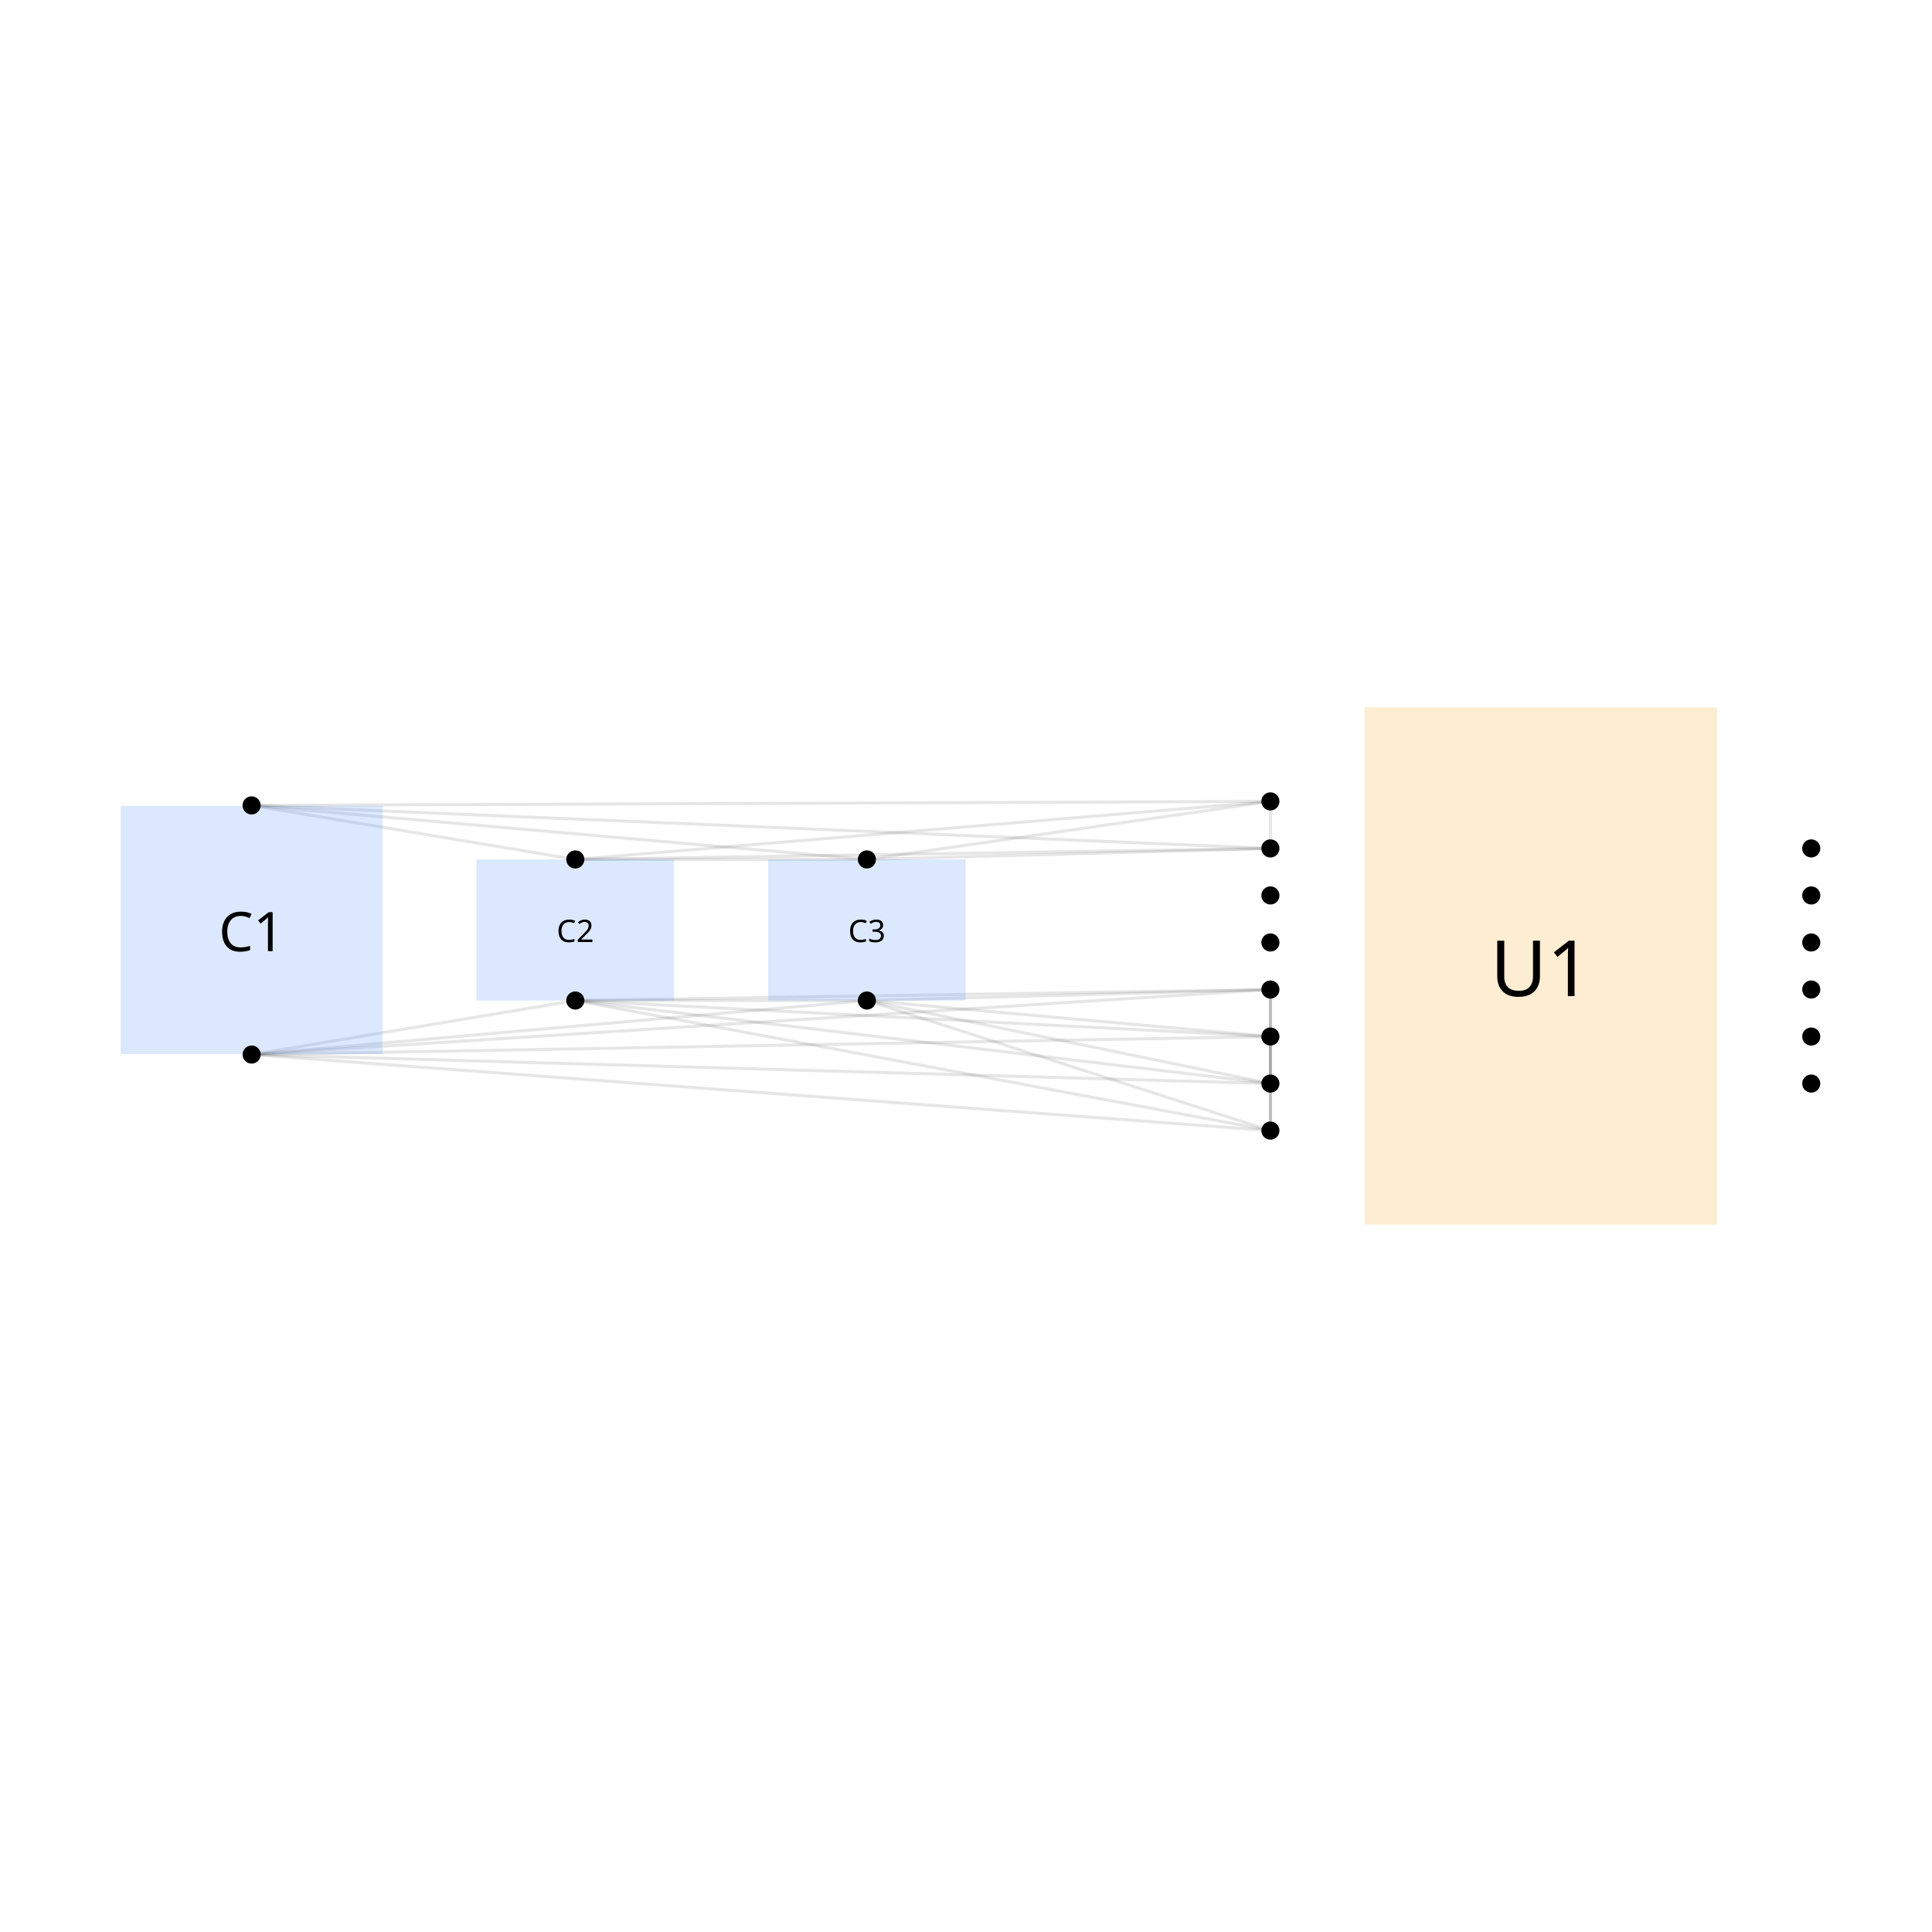
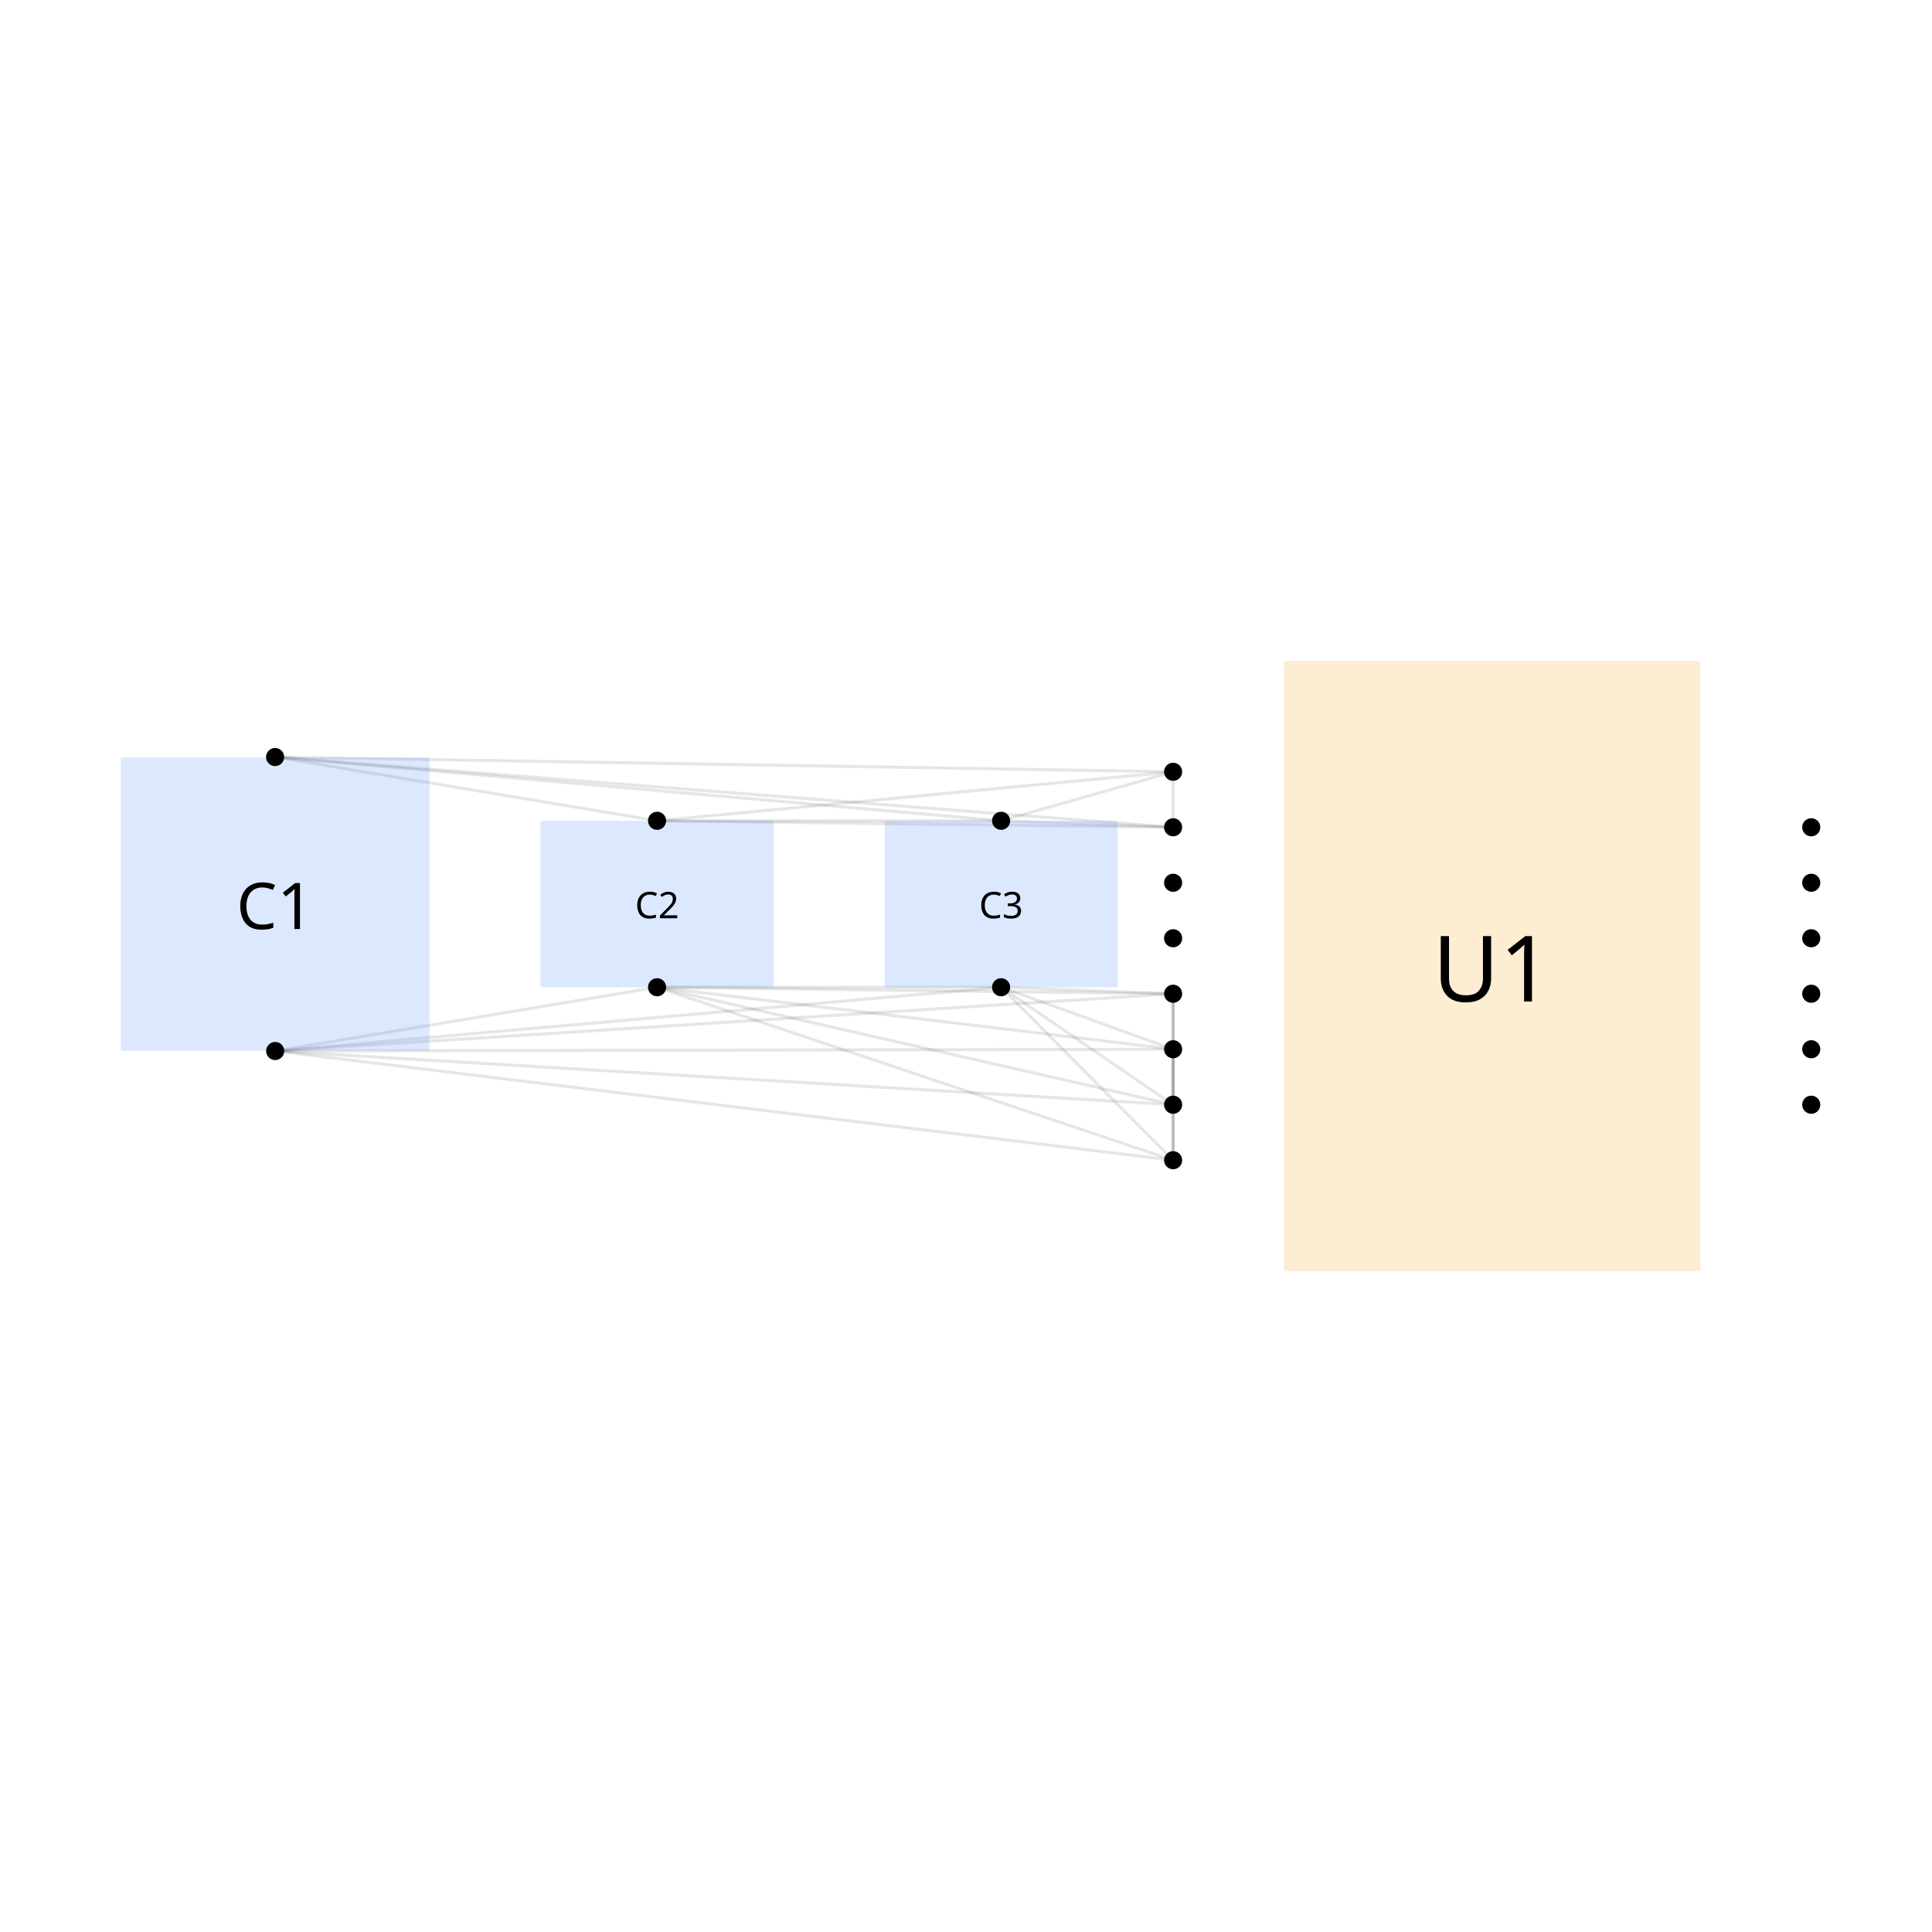
<svg xmlns="http://www.w3.org/2000/svg" width="640" height="640" viewBox="0 0 640 640">
  <rect width="100%" height="100%" fill="white" />
  <g>
-     <polyline data-points="-1.15,0.7 -1.15,0.49999999999999994" data-type="line" data-label="" points="420.839,265.473 420.839,281.052" fill="none" stroke="rgba(0,0,0,0.1)" stroke-width="1px" />
+     <polyline data-points="-1.15,0.7 -1.15,0.49999999999999994" data-type="line" data-label="" points="388.611,255.664 388.611,274.046" fill="none" stroke="rgba(0,0,0,0.1)" stroke-width="1px" />
  </g>
  <g>
-     <polyline data-points="-1.15,0.7 -5.482681999999997,0.6829722500000017" data-type="line" data-label="" points="420.839,265.473 83.339,266.799" fill="none" stroke="rgba(0,0,0,0.1)" stroke-width="1px" />
+     <polyline data-points="-1.15,0.7 -4.3866685999999975,0.7531889000000002" data-type="line" data-label="" points="388.611,255.664 91.135,250.776" fill="none" stroke="rgba(0,0,0,0.1)" stroke-width="1px" />
  </g>
  <g>
-     <polyline data-points="-1.15,0.7 -4.1060134,0.45318890000000145" data-type="line" data-label="" points="420.839,265.473 190.576,284.698" fill="none" stroke="rgba(0,0,0,0.1)" stroke-width="1px" />
+     <polyline data-points="-1.15,0.7 -3.0100000000000002,0.5234055499999999" data-type="line" data-label="" points="388.611,255.664 217.662,271.895" fill="none" stroke="rgba(0,0,0,0.1)" stroke-width="1px" />
  </g>
  <g>
-     <polyline data-points="-1.15,0.7 -2.8660134,0.45318890000000145" data-type="line" data-label="" points="420.839,265.473 287.168,284.698" fill="none" stroke="rgba(0,0,0,0.1)" stroke-width="1px" />
+     <polyline data-points="-1.15,0.7 -1.77,0.5234055499999999" data-type="line" data-label="" points="388.611,255.664 331.628,271.895" fill="none" stroke="rgba(0,0,0,0.1)" stroke-width="1px" />
  </g>
  <g>
-     <polyline data-points="-1.15,0.49999999999999994 -5.482681999999997,0.6829722500000017" data-type="line" data-label="" points="420.839,281.052 83.339,266.799" fill="none" stroke="rgba(0,0,0,0.1)" stroke-width="1px" />
+     <polyline data-points="-1.15,0.49999999999999994 -4.3866685999999975,0.7531889000000002" data-type="line" data-label="" points="388.611,274.046 91.135,250.776" fill="none" stroke="rgba(0,0,0,0.1)" stroke-width="1px" />
  </g>
  <g>
-     <polyline data-points="-1.15,0.49999999999999994 -4.1060134,0.45318890000000145" data-type="line" data-label="" points="420.839,281.052 190.576,284.698" fill="none" stroke="rgba(0,0,0,0.1)" stroke-width="1px" />
+     <polyline data-points="-1.15,0.49999999999999994 -3.0100000000000002,0.5234055499999999" data-type="line" data-label="" points="388.611,274.046 217.662,271.895" fill="none" stroke="rgba(0,0,0,0.1)" stroke-width="1px" />
  </g>
  <g>
-     <polyline data-points="-1.15,0.49999999999999994 -2.8660134,0.45318890000000145" data-type="line" data-label="" points="420.839,281.052 287.168,284.698" fill="none" stroke="rgba(0,0,0,0.1)" stroke-width="1px" />
+     <polyline data-points="-1.15,0.49999999999999994 -1.77,0.5234055499999999" data-type="line" data-label="" points="388.611,274.046 331.628,271.895" fill="none" stroke="rgba(0,0,0,0.1)" stroke-width="1px" />
  </g>
  <g>
-     <polyline data-points="-5.482681999999997,0.6829722500000017 -4.1060134,0.45318890000000145" data-type="line" data-label="" points="83.339,266.799 190.576,284.698" fill="none" stroke="rgba(0,0,0,0.1)" stroke-width="1px" />
+     <polyline data-points="-4.3866685999999975,0.7531889000000002 -3.0100000000000002,0.5234055499999999" data-type="line" data-label="" points="91.135,250.776 217.662,271.895" fill="none" stroke="rgba(0,0,0,0.1)" stroke-width="1px" />
  </g>
  <g>
-     <polyline data-points="-5.482681999999997,0.6829722500000017 -2.8660134,0.45318890000000145" data-type="line" data-label="" points="83.339,266.799 287.168,284.698" fill="none" stroke="rgba(0,0,0,0.1)" stroke-width="1px" />
+     <polyline data-points="-4.3866685999999975,0.7531889000000002 -1.77,0.5234055499999999" data-type="line" data-label="" points="91.135,250.776 331.628,271.895" fill="none" stroke="rgba(0,0,0,0.1)" stroke-width="1px" />
  </g>
  <g>
-     <polyline data-points="-4.1060134,0.45318890000000145 -2.8660134,0.45318890000000145" data-type="line" data-label="" points="190.576,284.698 287.168,284.698" fill="none" stroke="rgba(0,0,0,0.1)" stroke-width="1px" />
+     <polyline data-points="-3.0100000000000002,0.5234055499999999 -1.77,0.5234055499999999" data-type="line" data-label="" points="217.662,271.895 331.628,271.895" fill="none" stroke="rgba(0,0,0,0.1)" stroke-width="1px" />
  </g>
  <g>
-     <polyline data-points="-1.15,-0.7 -1.15,-0.30000000000000004" data-type="line" data-label="" points="420.839,374.527 420.839,343.369" fill="none" stroke="rgba(0,0,0,0.1)" stroke-width="1px" />
+     <polyline data-points="-1.15,-0.7 -1.15,-0.30000000000000004" data-type="line" data-label="" points="388.611,384.336 388.611,347.572" fill="none" stroke="rgba(0,0,0,0.1)" stroke-width="1px" />
  </g>
  <g>
-     <polyline data-points="-1.15,-0.7 -1.15,-0.5" data-type="line" data-label="" points="420.839,374.527 420.839,358.948" fill="none" stroke="rgba(0,0,0,0.1)" stroke-width="1px" />
+     <polyline data-points="-1.15,-0.7 -1.15,-0.5" data-type="line" data-label="" points="388.611,384.336 388.611,365.954" fill="none" stroke="rgba(0,0,0,0.1)" stroke-width="1px" />
  </g>
  <g>
-     <polyline data-points="-1.15,-0.7 -1.15,-0.10000000000000009" data-type="line" data-label="" points="420.839,374.527 420.839,327.79" fill="none" stroke="rgba(0,0,0,0.1)" stroke-width="1px" />
+     <polyline data-points="-1.15,-0.7 -1.15,-0.10000000000000009" data-type="line" data-label="" points="388.611,384.336 388.611,329.191" fill="none" stroke="rgba(0,0,0,0.1)" stroke-width="1px" />
  </g>
  <g>
-     <polyline data-points="-1.15,-0.7 -5.482384999999999,-0.3765944499999987" data-type="line" data-label="" points="420.839,374.527 83.362,349.335" fill="none" stroke="rgba(0,0,0,0.1)" stroke-width="1px" />
+     <polyline data-points="-1.15,-0.7 -4.3863715999999995,-0.30637780000000026" data-type="line" data-label="" points="388.611,384.336 91.162,348.159" fill="none" stroke="rgba(0,0,0,0.1)" stroke-width="1px" />
  </g>
  <g>
-     <polyline data-points="-1.15,-0.7 -4.1060134,-0.1468110999999985" data-type="line" data-label="" points="420.839,374.527 190.576,331.436" fill="none" stroke="rgba(0,0,0,0.1)" stroke-width="1px" />
+     <polyline data-points="-1.15,-0.7 -3.0100000000000002,-0.07659445000000006" data-type="line" data-label="" points="388.611,384.336 217.662,327.04" fill="none" stroke="rgba(0,0,0,0.1)" stroke-width="1px" />
  </g>
  <g>
-     <polyline data-points="-1.15,-0.7 -2.8660134,-0.1468110999999985" data-type="line" data-label="" points="420.839,374.527 287.168,331.436" fill="none" stroke="rgba(0,0,0,0.1)" stroke-width="1px" />
+     <polyline data-points="-1.15,-0.7 -1.77,-0.07659445000000006" data-type="line" data-label="" points="388.611,384.336 331.628,327.04" fill="none" stroke="rgba(0,0,0,0.1)" stroke-width="1px" />
  </g>
  <g>
-     <polyline data-points="-1.15,-0.30000000000000004 -1.15,-0.5" data-type="line" data-label="" points="420.839,343.369 420.839,358.948" fill="none" stroke="rgba(0,0,0,0.1)" stroke-width="1px" />
+     <polyline data-points="-1.15,-0.30000000000000004 -1.15,-0.5" data-type="line" data-label="" points="388.611,347.572 388.611,365.954" fill="none" stroke="rgba(0,0,0,0.1)" stroke-width="1px" />
  </g>
  <g>
-     <polyline data-points="-1.15,-0.30000000000000004 -1.15,-0.10000000000000009" data-type="line" data-label="" points="420.839,343.369 420.839,327.79" fill="none" stroke="rgba(0,0,0,0.1)" stroke-width="1px" />
+     <polyline data-points="-1.15,-0.30000000000000004 -1.15,-0.10000000000000009" data-type="line" data-label="" points="388.611,347.572 388.611,329.191" fill="none" stroke="rgba(0,0,0,0.1)" stroke-width="1px" />
  </g>
  <g>
-     <polyline data-points="-1.15,-0.30000000000000004 -5.482384999999999,-0.3765944499999987" data-type="line" data-label="" points="420.839,343.369 83.362,349.335" fill="none" stroke="rgba(0,0,0,0.1)" stroke-width="1px" />
+     <polyline data-points="-1.15,-0.30000000000000004 -4.3863715999999995,-0.30637780000000026" data-type="line" data-label="" points="388.611,347.572 91.162,348.159" fill="none" stroke="rgba(0,0,0,0.1)" stroke-width="1px" />
  </g>
  <g>
-     <polyline data-points="-1.15,-0.30000000000000004 -4.1060134,-0.1468110999999985" data-type="line" data-label="" points="420.839,343.369 190.576,331.436" fill="none" stroke="rgba(0,0,0,0.1)" stroke-width="1px" />
+     <polyline data-points="-1.15,-0.30000000000000004 -3.0100000000000002,-0.07659445000000006" data-type="line" data-label="" points="388.611,347.572 217.662,327.04" fill="none" stroke="rgba(0,0,0,0.1)" stroke-width="1px" />
  </g>
  <g>
-     <polyline data-points="-1.15,-0.30000000000000004 -2.8660134,-0.1468110999999985" data-type="line" data-label="" points="420.839,343.369 287.168,331.436" fill="none" stroke="rgba(0,0,0,0.1)" stroke-width="1px" />
+     <polyline data-points="-1.15,-0.30000000000000004 -1.77,-0.07659445000000006" data-type="line" data-label="" points="388.611,347.572 331.628,327.04" fill="none" stroke="rgba(0,0,0,0.1)" stroke-width="1px" />
  </g>
  <g>
-     <polyline data-points="-1.15,-0.5 -1.15,-0.10000000000000009" data-type="line" data-label="" points="420.839,358.948 420.839,327.79" fill="none" stroke="rgba(0,0,0,0.1)" stroke-width="1px" />
+     <polyline data-points="-1.15,-0.5 -1.15,-0.10000000000000009" data-type="line" data-label="" points="388.611,365.954 388.611,329.191" fill="none" stroke="rgba(0,0,0,0.1)" stroke-width="1px" />
  </g>
  <g>
-     <polyline data-points="-1.15,-0.5 -5.482384999999999,-0.3765944499999987" data-type="line" data-label="" points="420.839,358.948 83.362,349.335" fill="none" stroke="rgba(0,0,0,0.1)" stroke-width="1px" />
+     <polyline data-points="-1.15,-0.5 -4.3863715999999995,-0.30637780000000026" data-type="line" data-label="" points="388.611,365.954 91.162,348.159" fill="none" stroke="rgba(0,0,0,0.1)" stroke-width="1px" />
  </g>
  <g>
-     <polyline data-points="-1.15,-0.5 -4.1060134,-0.1468110999999985" data-type="line" data-label="" points="420.839,358.948 190.576,331.436" fill="none" stroke="rgba(0,0,0,0.1)" stroke-width="1px" />
+     <polyline data-points="-1.15,-0.5 -3.0100000000000002,-0.07659445000000006" data-type="line" data-label="" points="388.611,365.954 217.662,327.04" fill="none" stroke="rgba(0,0,0,0.1)" stroke-width="1px" />
  </g>
  <g>
-     <polyline data-points="-1.15,-0.5 -2.8660134,-0.1468110999999985" data-type="line" data-label="" points="420.839,358.948 287.168,331.436" fill="none" stroke="rgba(0,0,0,0.1)" stroke-width="1px" />
+     <polyline data-points="-1.15,-0.5 -1.77,-0.07659445000000006" data-type="line" data-label="" points="388.611,365.954 331.628,327.04" fill="none" stroke="rgba(0,0,0,0.1)" stroke-width="1px" />
  </g>
  <g>
-     <polyline data-points="-1.15,-0.10000000000000009 -5.482384999999999,-0.3765944499999987" data-type="line" data-label="" points="420.839,327.79 83.362,349.335" fill="none" stroke="rgba(0,0,0,0.1)" stroke-width="1px" />
+     <polyline data-points="-1.15,-0.10000000000000009 -4.3863715999999995,-0.30637780000000026" data-type="line" data-label="" points="388.611,329.191 91.162,348.159" fill="none" stroke="rgba(0,0,0,0.1)" stroke-width="1px" />
  </g>
  <g>
-     <polyline data-points="-1.15,-0.10000000000000009 -4.1060134,-0.1468110999999985" data-type="line" data-label="" points="420.839,327.79 190.576,331.436" fill="none" stroke="rgba(0,0,0,0.1)" stroke-width="1px" />
+     <polyline data-points="-1.15,-0.10000000000000009 -3.0100000000000002,-0.07659445000000006" data-type="line" data-label="" points="388.611,329.191 217.662,327.04" fill="none" stroke="rgba(0,0,0,0.1)" stroke-width="1px" />
  </g>
  <g>
-     <polyline data-points="-1.15,-0.10000000000000009 -2.8660134,-0.1468110999999985" data-type="line" data-label="" points="420.839,327.79 287.168,331.436" fill="none" stroke="rgba(0,0,0,0.1)" stroke-width="1px" />
+     <polyline data-points="-1.15,-0.10000000000000009 -1.77,-0.07659445000000006" data-type="line" data-label="" points="388.611,329.191 331.628,327.04" fill="none" stroke="rgba(0,0,0,0.1)" stroke-width="1px" />
  </g>
  <g>
-     <polyline data-points="-5.482384999999999,-0.3765944499999987 -4.1060134,-0.1468110999999985" data-type="line" data-label="" points="83.362,349.335 190.576,331.436" fill="none" stroke="rgba(0,0,0,0.1)" stroke-width="1px" />
+     <polyline data-points="-4.3863715999999995,-0.30637780000000026 -3.0100000000000002,-0.07659445000000006" data-type="line" data-label="" points="91.162,348.159 217.662,327.04" fill="none" stroke="rgba(0,0,0,0.1)" stroke-width="1px" />
  </g>
  <g>
-     <polyline data-points="-5.482384999999999,-0.3765944499999987 -2.8660134,-0.1468110999999985" data-type="line" data-label="" points="83.362,349.335 287.168,331.436" fill="none" stroke="rgba(0,0,0,0.1)" stroke-width="1px" />
+     <polyline data-points="-4.3863715999999995,-0.30637780000000026 -1.77,-0.07659445000000006" data-type="line" data-label="" points="91.162,348.159 331.628,327.04" fill="none" stroke="rgba(0,0,0,0.1)" stroke-width="1px" />
  </g>
  <g>
-     <polyline data-points="-4.1060134,-0.1468110999999985 -2.8660134,-0.1468110999999985" data-type="line" data-label="" points="190.576,331.436 287.168,331.436" fill="none" stroke="rgba(0,0,0,0.1)" stroke-width="1px" />
+     <polyline data-points="-3.0100000000000002,-0.07659445000000006 -1.77,-0.07659445000000006" data-type="line" data-label="" points="217.662,327.04 331.628,327.04" fill="none" stroke="rgba(0,0,0,0.1)" stroke-width="1px" />
  </g>
  <g>
-     <rect data-type="rect" data-label="U1" data-x="0" data-y="0" x="451.997" y="234.314" width="116.844" height="171.372" fill="rgba(245, 158, 11, 0.18)" stroke="none" stroke-width="0.013" />
+     <rect data-type="rect" data-label="U1" data-x="0" data-y="0" x="425.375" y="218.901" width="137.862" height="202.198" fill="rgba(245, 158, 11, 0.18)" stroke="none" stroke-width="0.011" />
  </g>
  <g>
-     <rect data-type="rect" data-label="C1" data-x="-5.482533499999998" data-y="0.1531889000000015" x="40" y="266.945" width="86.702" height="82.244" fill="rgba(59, 130, 246, 0.18)" stroke="none" stroke-width="0.013" />
+     <rect data-type="rect" data-label="C1" data-x="-4.3865200999999985" data-y="0.22340554999999993" x="40" y="250.948" width="102.297" height="97.039" fill="rgba(59, 130, 246, 0.18)" stroke="none" stroke-width="0.011" />
  </g>
  <g>
-     <rect data-type="rect" data-label="C2" data-x="-4.1060134" data-y="0.1531889000000015" x="157.86" y="284.698" width="65.433" height="46.738" fill="rgba(59, 130, 246, 0.18)" stroke="none" stroke-width="0.013" />
+     <rect data-type="rect" data-label="C2" data-x="-3.0100000000000002" data-y="0.22340554999999993" x="179.061" y="271.895" width="77.203" height="55.145" fill="rgba(59, 130, 246, 0.18)" stroke="none" stroke-width="0.011" />
  </g>
  <g>
-     <rect data-type="rect" data-label="C3" data-x="-2.8660134" data-y="0.1531889000000015" x="254.451" y="284.698" width="65.433" height="46.738" fill="rgba(59, 130, 246, 0.18)" stroke="none" stroke-width="0.013" />
+     <rect data-type="rect" data-label="C3" data-x="-1.77" data-y="0.22340554999999993" x="293.027" y="271.895" width="77.203" height="55.145" fill="rgba(59, 130, 246, 0.18)" stroke="none" stroke-width="0.011" />
  </g>
-   <text data-type="text" data-label="U1" data-x="0" data-y="0" x="510.419" y="320" fill="black" font-size="25.706" font-family="sans-serif" text-anchor="middle" dominant-baseline="central">U1</text>
-   <text data-type="text" data-label="C1" data-x="-5.482533499999998" data-y="0.1531889000000015" x="83.351" y="308.067" fill="black" font-size="18.094" font-family="sans-serif" text-anchor="middle" dominant-baseline="central">C1</text>
-   <text data-type="text" data-label="C2" data-x="-4.1060134" data-y="0.1531889000000015" x="190.576" y="308.067" fill="black" font-size="10.282" font-family="sans-serif" text-anchor="middle" dominant-baseline="central">C2</text>
-   <text data-type="text" data-label="C3" data-x="-2.8660134" data-y="0.1531889000000015" x="287.168" y="308.067" fill="black" font-size="10.282" font-family="sans-serif" text-anchor="middle" dominant-baseline="central">C3</text>
+   <text data-type="text" data-label="U1" data-x="0" data-y="0" x="494.306" y="320" fill="black" font-size="30.33" font-family="sans-serif" text-anchor="middle" dominant-baseline="central">U1</text>
+   <text data-type="text" data-label="C1" data-x="-4.3865200999999985" data-y="0.22340554999999993" x="91.149" y="299.467" fill="black" font-size="21.348" font-family="sans-serif" text-anchor="middle" dominant-baseline="central">C1</text>
+   <text data-type="text" data-label="C2" data-x="-3.0100000000000002" data-y="0.22340554999999993" x="217.662" y="299.467" fill="black" font-size="12.132" font-family="sans-serif" text-anchor="middle" dominant-baseline="central">C2</text>
+   <text data-type="text" data-label="C3" data-x="-1.77" data-y="0.22340554999999993" x="331.628" y="299.467" fill="black" font-size="12.132" font-family="sans-serif" text-anchor="middle" dominant-baseline="central">C3</text>
  <g>
-     <circle data-type="point" data-label="U1.1 (unnamedsubcircuitsubcircuit_source_group_0_connectivity_net0)" data-x="-1.15" data-y="0.7" cx="420.839" cy="265.473" r="3" fill="black" />
+     <circle data-type="point" data-label="U1.1 (unnamedsubcircuitsubcircuit_source_group_0_connectivity_net0)" data-x="-1.15" data-y="0.7" cx="388.611" cy="255.664" r="3" fill="black" />
  </g>
  <g>
-     <circle data-type="point" data-label="U1.2 (unnamedsubcircuitsubcircuit_source_group_0_connectivity_net1)" data-x="-1.15" data-y="-0.7" cx="420.839" cy="374.527" r="3" fill="black" />
+     <circle data-type="point" data-label="U1.2 (unnamedsubcircuitsubcircuit_source_group_0_connectivity_net1)" data-x="-1.15" data-y="-0.7" cx="388.611" cy="384.336" r="3" fill="black" />
  </g>
  <g>
-     <circle data-type="point" data-label="U1.3" data-x="-1.15" data-y="0.29999999999999993" cx="420.839" cy="296.631" r="3" fill="black" />
+     <circle data-type="point" data-label="U1.3" data-x="-1.15" data-y="0.29999999999999993" cx="388.611" cy="292.428" r="3" fill="black" />
  </g>
  <g>
-     <circle data-type="point" data-label="U1.4 (unnamedsubcircuitsubcircuit_source_group_0_connectivity_net1)" data-x="-1.15" data-y="-0.30000000000000004" cx="420.839" cy="343.369" r="3" fill="black" />
+     <circle data-type="point" data-label="U1.4 (unnamedsubcircuitsubcircuit_source_group_0_connectivity_net1)" data-x="-1.15" data-y="-0.30000000000000004" cx="388.611" cy="347.572" r="3" fill="black" />
  </g>
  <g>
-     <circle data-type="point" data-label="U1.5 (unnamedsubcircuitsubcircuit_source_group_0_connectivity_net1)" data-x="-1.15" data-y="-0.5" cx="420.839" cy="358.948" r="3" fill="black" />
+     <circle data-type="point" data-label="U1.5 (unnamedsubcircuitsubcircuit_source_group_0_connectivity_net1)" data-x="-1.15" data-y="-0.5" cx="388.611" cy="365.954" r="3" fill="black" />
  </g>
  <g>
-     <circle data-type="point" data-label="U1.6 (unnamedsubcircuitsubcircuit_source_group_0_connectivity_net0)" data-x="-1.15" data-y="0.49999999999999994" cx="420.839" cy="281.052" r="3" fill="black" />
+     <circle data-type="point" data-label="U1.6 (unnamedsubcircuitsubcircuit_source_group_0_connectivity_net0)" data-x="-1.15" data-y="0.49999999999999994" cx="388.611" cy="274.046" r="3" fill="black" />
  </g>
  <g>
-     <circle data-type="point" data-label="U1.7 (unnamedsubcircuitsubcircuit_source_group_0_connectivity_net2)" data-x="1.15" data-y="0.5" cx="600" cy="281.052" r="3" fill="black" />
+     <circle data-type="point" data-label="U1.7 (unnamedsubcircuitsubcircuit_source_group_0_connectivity_net2)" data-x="1.15" data-y="0.5" cx="600" cy="274.046" r="3" fill="black" />
  </g>
  <g>
-     <circle data-type="point" data-label="U1.8 (unnamedsubcircuitsubcircuit_source_group_0_connectivity_net6)" data-x="1.15" data-y="-0.3" cx="600" cy="343.369" r="3" fill="black" />
+     <circle data-type="point" data-label="U1.8 (unnamedsubcircuitsubcircuit_source_group_0_connectivity_net6)" data-x="1.15" data-y="-0.3" cx="600" cy="347.572" r="3" fill="black" />
  </g>
  <g>
-     <circle data-type="point" data-label="U1.9 (unnamedsubcircuitsubcircuit_source_group_0_connectivity_net7)" data-x="1.15" data-y="-0.5" cx="600" cy="358.948" r="3" fill="black" />
+     <circle data-type="point" data-label="U1.9 (unnamedsubcircuitsubcircuit_source_group_0_connectivity_net7)" data-x="1.15" data-y="-0.5" cx="600" cy="365.954" r="3" fill="black" />
  </g>
  <g>
-     <circle data-type="point" data-label="U1.10 (unnamedsubcircuitsubcircuit_source_group_0_connectivity_net1)" data-x="-1.15" data-y="-0.10000000000000009" cx="420.839" cy="327.79" r="3" fill="black" />
+     <circle data-type="point" data-label="U1.10 (unnamedsubcircuitsubcircuit_source_group_0_connectivity_net1)" data-x="-1.15" data-y="-0.10000000000000009" cx="388.611" cy="329.191" r="3" fill="black" />
  </g>
  <g>
-     <circle data-type="point" data-label="U1.11" data-x="-1.15" data-y="0.09999999999999987" cx="420.839" cy="312.21" r="3" fill="black" />
+     <circle data-type="point" data-label="U1.11" data-x="-1.15" data-y="0.09999999999999987" cx="388.611" cy="310.809" r="3" fill="black" />
  </g>
  <g>
-     <circle data-type="point" data-label="U1.12 (unnamedsubcircuitsubcircuit_source_group_0_connectivity_net3)" data-x="1.15" data-y="0.30000000000000004" cx="600" cy="296.631" r="3" fill="black" />
+     <circle data-type="point" data-label="U1.12 (unnamedsubcircuitsubcircuit_source_group_0_connectivity_net3)" data-x="1.15" data-y="0.30000000000000004" cx="600" cy="292.428" r="3" fill="black" />
  </g>
  <g>
-     <circle data-type="point" data-label="U1.13 (unnamedsubcircuitsubcircuit_source_group_0_connectivity_net4)" data-x="1.15" data-y="0.10000000000000009" cx="600" cy="312.21" r="3" fill="black" />
+     <circle data-type="point" data-label="U1.13 (unnamedsubcircuitsubcircuit_source_group_0_connectivity_net4)" data-x="1.15" data-y="0.10000000000000009" cx="600" cy="310.809" r="3" fill="black" />
  </g>
  <g>
-     <circle data-type="point" data-label="U1.14 (unnamedsubcircuitsubcircuit_source_group_0_connectivity_net5)" data-x="1.15" data-y="-0.09999999999999998" cx="600" cy="327.79" r="3" fill="black" />
+     <circle data-type="point" data-label="U1.14 (unnamedsubcircuitsubcircuit_source_group_0_connectivity_net5)" data-x="1.15" data-y="-0.09999999999999998" cx="600" cy="329.191" r="3" fill="black" />
  </g>
  <g>
-     <circle data-type="point" data-label="C1.2 (unnamedsubcircuitsubcircuit_source_group_0_connectivity_net1)" data-x="-5.482384999999999" data-y="-0.3765944499999987" cx="83.362" cy="349.335" r="3" fill="black" />
+     <circle data-type="point" data-label="C1.2 (unnamedsubcircuitsubcircuit_source_group_0_connectivity_net1)" data-x="-4.3863715999999995" data-y="-0.30637780000000026" cx="91.162" cy="348.159" r="3" fill="black" />
  </g>
  <g>
-     <circle data-type="point" data-label="C1.1 (unnamedsubcircuitsubcircuit_source_group_0_connectivity_net0)" data-x="-5.482681999999997" data-y="0.6829722500000017" cx="83.339" cy="266.799" r="3" fill="black" />
+     <circle data-type="point" data-label="C1.1 (unnamedsubcircuitsubcircuit_source_group_0_connectivity_net0)" data-x="-4.3866685999999975" data-y="0.7531889000000002" cx="91.135" cy="250.776" r="3" fill="black" />
  </g>
  <g>
-     <circle data-type="point" data-label="C2.1 (unnamedsubcircuitsubcircuit_source_group_0_connectivity_net0)" data-x="-4.1060134" data-y="0.45318890000000145" cx="190.576" cy="284.698" r="3" fill="black" />
+     <circle data-type="point" data-label="C2.1 (unnamedsubcircuitsubcircuit_source_group_0_connectivity_net0)" data-x="-3.0100000000000002" data-y="0.5234055499999999" cx="217.662" cy="271.895" r="3" fill="black" />
  </g>
  <g>
-     <circle data-type="point" data-label="C2.2 (unnamedsubcircuitsubcircuit_source_group_0_connectivity_net1)" data-x="-4.1060134" data-y="-0.1468110999999985" cx="190.576" cy="331.436" r="3" fill="black" />
+     <circle data-type="point" data-label="C2.2 (unnamedsubcircuitsubcircuit_source_group_0_connectivity_net1)" data-x="-3.0100000000000002" data-y="-0.07659445000000006" cx="217.662" cy="327.04" r="3" fill="black" />
  </g>
  <g>
-     <circle data-type="point" data-label="C3.1 (unnamedsubcircuitsubcircuit_source_group_0_connectivity_net0)" data-x="-2.8660134" data-y="0.45318890000000145" cx="287.168" cy="284.698" r="3" fill="black" />
+     <circle data-type="point" data-label="C3.1 (unnamedsubcircuitsubcircuit_source_group_0_connectivity_net0)" data-x="-1.77" data-y="0.5234055499999999" cx="331.628" cy="271.895" r="3" fill="black" />
  </g>
  <g>
-     <circle data-type="point" data-label="C3.2 (unnamedsubcircuitsubcircuit_source_group_0_connectivity_net1)" data-x="-2.8660134" data-y="-0.1468110999999985" cx="287.168" cy="331.436" r="3" fill="black" />
+     <circle data-type="point" data-label="C3.2 (unnamedsubcircuitsubcircuit_source_group_0_connectivity_net1)" data-x="-1.77" data-y="-0.07659445000000006" cx="331.628" cy="327.04" r="3" fill="black" />
  </g>
  <g id="crosshair" style="display: none">
    <line id="crosshair-h" y1="0" y2="640" stroke="#666" stroke-width="0.5" />
    <line id="crosshair-v" x1="0" x2="640" stroke="#666" stroke-width="0.5" />
    <text id="coordinates" font-family="monospace" font-size="12" fill="#666" />
  </g>
</svg>
